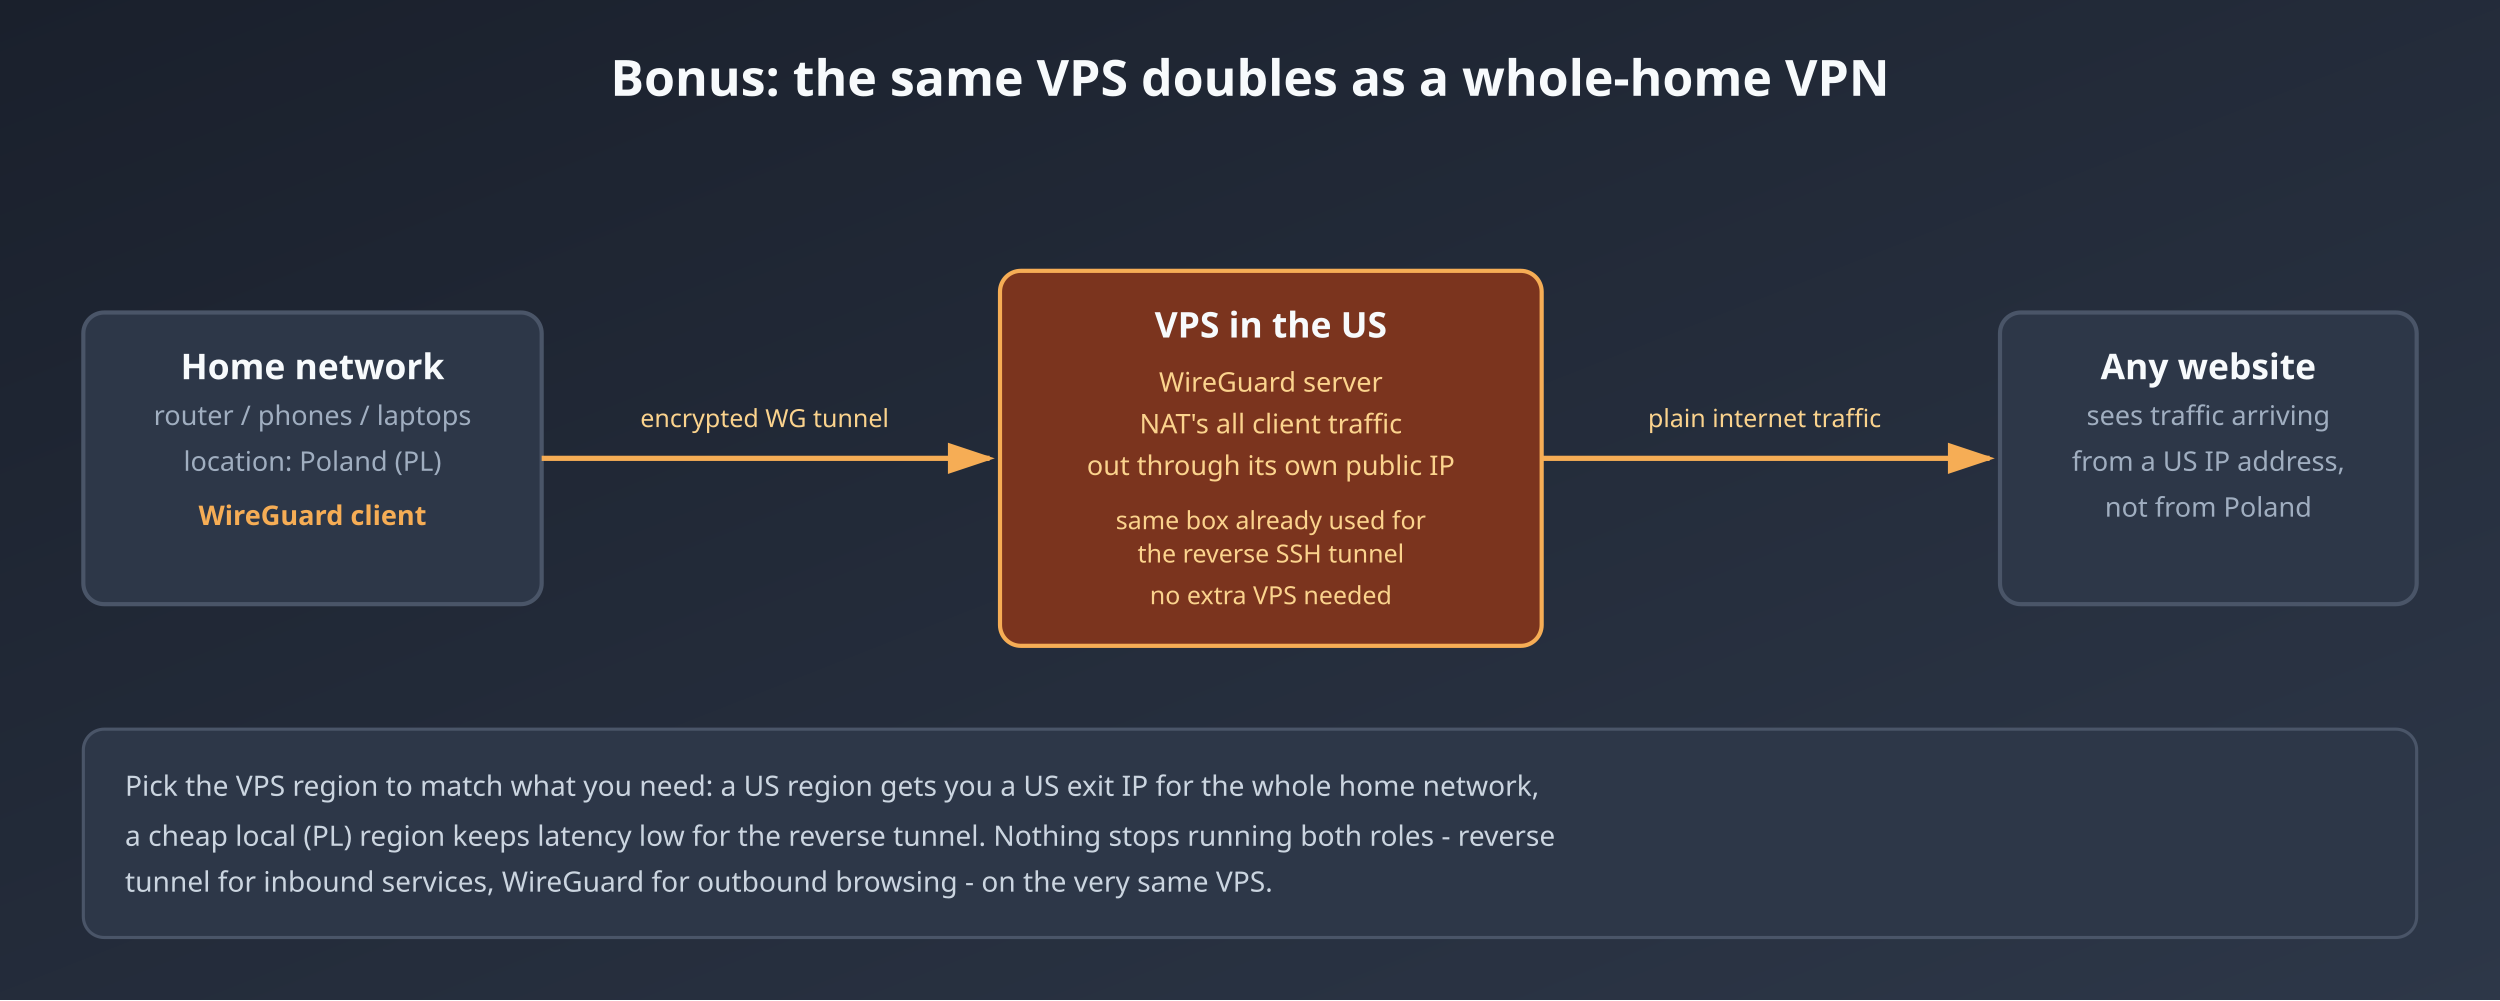
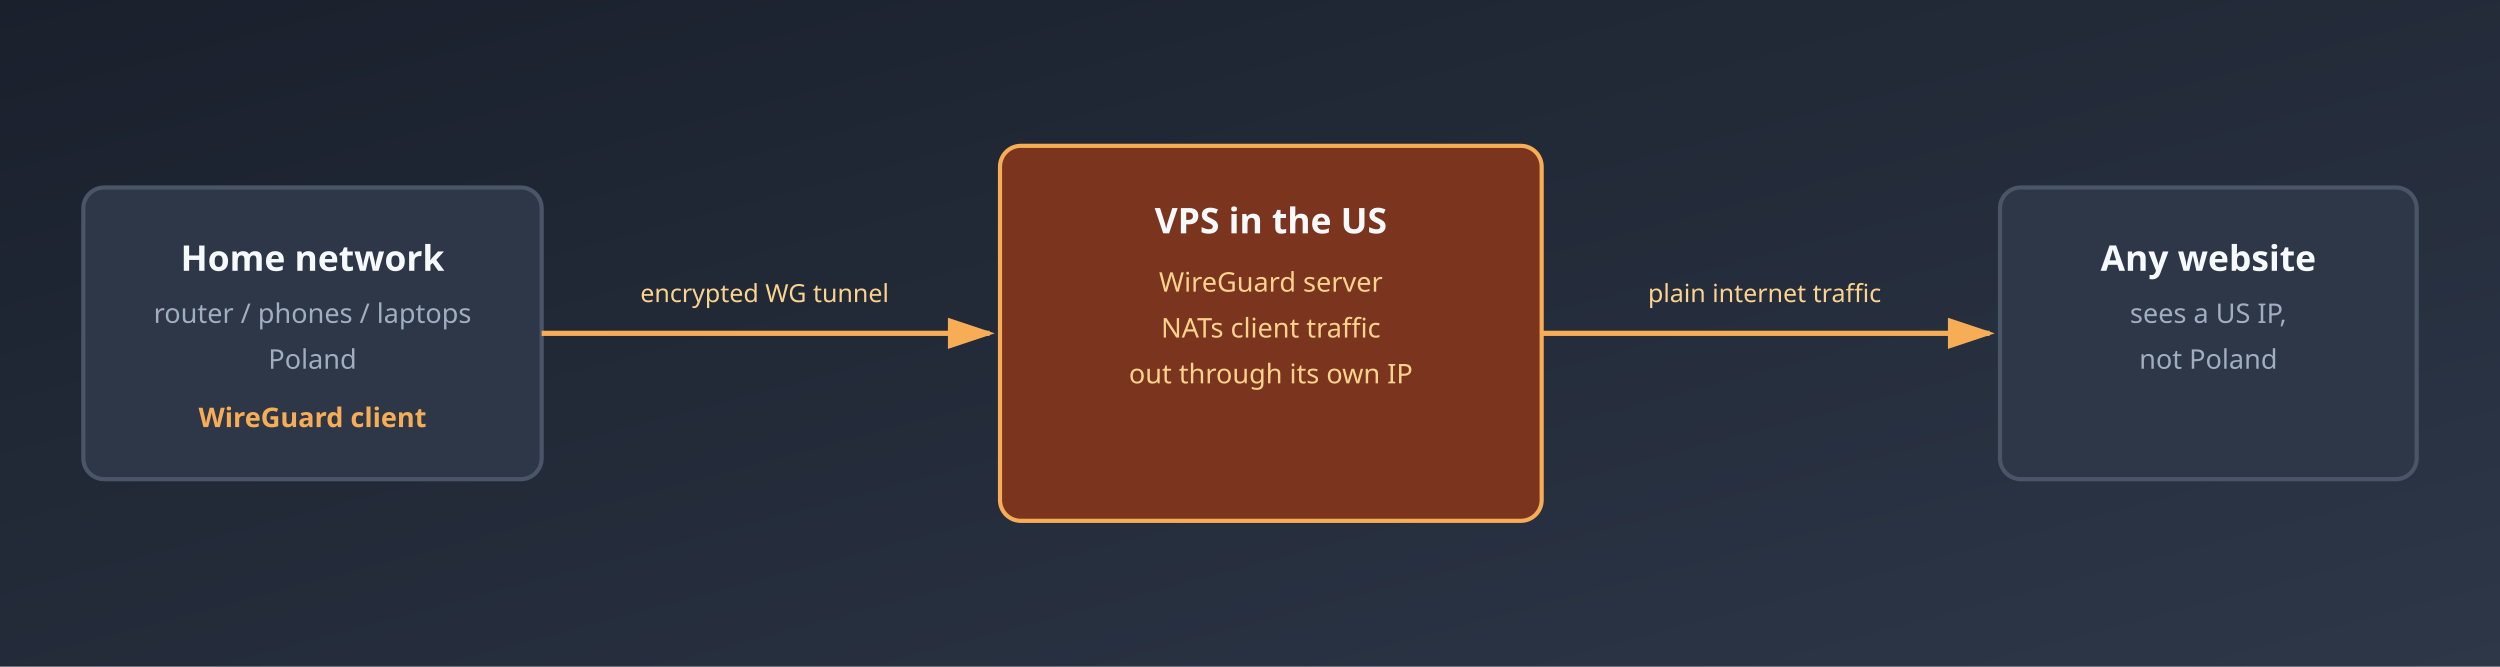
- <svg xmlns="http://www.w3.org/2000/svg" width="1200" height="480" viewBox="0 0 1200 480" font-family="Verdana, Segoe UI, sans-serif">
+ <svg xmlns="http://www.w3.org/2000/svg" width="1200" height="320" viewBox="0 0 1200 320" font-family="Verdana, Segoe UI, sans-serif">
  <defs>
    <linearGradient id="bg2" x1="0%" y1="0%" x2="100%" y2="100%">
      <stop offset="0%" style="stop-color:#1a202c;stop-opacity:1" />
      <stop offset="100%" style="stop-color:#2d3748;stop-opacity:1" />
    </linearGradient>
    <marker id="arrow2" markerWidth="10" markerHeight="10" refX="8" refY="3" orient="auto" markerUnits="strokeWidth">
      <path d="M0,0 L0,6 L9,3 z" fill="#f6ad55" />
    </marker>
  </defs>
-   <rect width="1200" height="480" fill="url(#bg2)" />
-   <text x="600" y="46" fill="#f7fafc" font-size="24" font-weight="bold" text-anchor="middle">Bonus: the same VPS doubles as a whole-home VPN</text>
-   <rect x="40" y="150" width="220" height="140" rx="10" fill="#2d3748" stroke="#4a5568" stroke-width="2" />
-   <text x="150" y="182" fill="#f7fafc" font-size="17" text-anchor="middle" font-weight="bold">Home network</text>
-   <text x="150" y="204" fill="#a0aec0" font-size="13" text-anchor="middle">router / phones / laptops</text>
-   <text x="150" y="226" fill="#a0aec0" font-size="13" text-anchor="middle">location: Poland (PL)</text>
-   <text x="150" y="252" fill="#f6ad55" font-size="13" text-anchor="middle" font-weight="bold">WireGuard client</text>
-   <rect x="480" y="130" width="260" height="180" rx="10" fill="#7b341e" stroke="#f6ad55" stroke-width="2" />
-   <text x="610" y="162" fill="#f7fafc" font-size="17" text-anchor="middle" font-weight="bold">VPS in the US</text>
-   <text x="610" y="188" fill="#fbd38d" font-size="13" text-anchor="middle">WireGuard server</text>
-   <text x="610" y="208" fill="#fbd38d" font-size="13" text-anchor="middle">NAT's all client traffic</text>
-   <text x="610" y="228" fill="#fbd38d" font-size="13" text-anchor="middle">out through its own public IP</text>
-   <text x="610" y="254" fill="#fbd38d" font-size="12" text-anchor="middle">same box already used for</text>
-   <text x="610" y="270" fill="#fbd38d" font-size="12" text-anchor="middle">the reverse SSH tunnel</text>
-   <text x="610" y="290" fill="#fbd38d" font-size="12" text-anchor="middle">no extra VPS needed</text>
-   <rect x="960" y="150" width="200" height="140" rx="10" fill="#2d3748" stroke="#4a5568" stroke-width="2" />
-   <text x="1060" y="182" fill="#f7fafc" font-size="17" text-anchor="middle" font-weight="bold">Any website</text>
-   <text x="1060" y="204" fill="#a0aec0" font-size="13" text-anchor="middle">sees traffic arriving</text>
-   <text x="1060" y="226" fill="#a0aec0" font-size="13" text-anchor="middle">from a US IP address,</text>
-   <text x="1060" y="248" fill="#a0aec0" font-size="13" text-anchor="middle">not from Poland</text>
-   <line x1="260" y1="220" x2="475" y2="220" stroke="#f6ad55" stroke-width="2.5" marker-end="url(#arrow2)" />
-   <text x="367" y="205" fill="#fbd38d" font-size="12" text-anchor="middle">encrypted WG tunnel</text>
-   <line x1="740" y1="220" x2="955" y2="220" stroke="#f6ad55" stroke-width="2.5" marker-end="url(#arrow2)" />
-   <text x="847" y="205" fill="#fbd38d" font-size="12" text-anchor="middle">plain internet traffic</text>
-   <rect x="40" y="350" width="1120" height="100" rx="10" fill="#2d3748" stroke="#4a5568" stroke-width="1.5" />
-   <text x="60" y="382" fill="#cbd5e0" font-size="13.5">Pick the VPS region to match what you need: a US region gets you a US exit IP for the whole home network,</text>
-   <text x="60" y="406" fill="#cbd5e0" font-size="13.5">a cheap local (PL) region keeps latency low for the reverse tunnel. Nothing stops running both roles - reverse</text>
-   <text x="60" y="428" fill="#cbd5e0" font-size="13.5">tunnel for inbound services, WireGuard for outbound browsing - on the very same VPS.</text>
+   <rect width="1200" height="320" fill="url(#bg2)" />
+   <rect x="40" y="90" width="220" height="140" rx="10" fill="#2d3748" stroke="#4a5568" stroke-width="2" />
+   <text x="150" y="130" fill="#f7fafc" font-size="17" text-anchor="middle" font-weight="bold">Home network</text>
+   <text x="150" y="155" fill="#a0aec0" font-size="13" text-anchor="middle">router / phones / laptops</text>
+   <text x="150" y="177" fill="#a0aec0" font-size="13" text-anchor="middle">Poland</text>
+   <text x="150" y="205" fill="#f6ad55" font-size="13" text-anchor="middle" font-weight="bold">WireGuard client</text>
+   <rect x="480" y="70" width="260" height="180" rx="10" fill="#7b341e" stroke="#f6ad55" stroke-width="2" />
+   <text x="610" y="112" fill="#f7fafc" font-size="17" text-anchor="middle" font-weight="bold">VPS in the US</text>
+   <text x="610" y="140" fill="#fbd38d" font-size="13" text-anchor="middle">WireGuard server</text>
+   <text x="610" y="162" fill="#fbd38d" font-size="13" text-anchor="middle">NATs client traffic</text>
+   <text x="610" y="184" fill="#fbd38d" font-size="13" text-anchor="middle">out through its own IP</text>
+   <rect x="960" y="90" width="200" height="140" rx="10" fill="#2d3748" stroke="#4a5568" stroke-width="2" />
+   <text x="1060" y="130" fill="#f7fafc" font-size="17" text-anchor="middle" font-weight="bold">Any website</text>
+   <text x="1060" y="155" fill="#a0aec0" font-size="13" text-anchor="middle">sees a US IP,</text>
+   <text x="1060" y="177" fill="#a0aec0" font-size="13" text-anchor="middle">not Poland</text>
+   <line x1="260" y1="160" x2="475" y2="160" stroke="#f6ad55" stroke-width="2.5" marker-end="url(#arrow2)" />
+   <text x="367" y="145" fill="#fbd38d" font-size="12" text-anchor="middle">encrypted WG tunnel</text>
+   <line x1="740" y1="160" x2="955" y2="160" stroke="#f6ad55" stroke-width="2.5" marker-end="url(#arrow2)" />
+   <text x="847" y="145" fill="#fbd38d" font-size="12" text-anchor="middle">plain internet traffic</text>
</svg>
